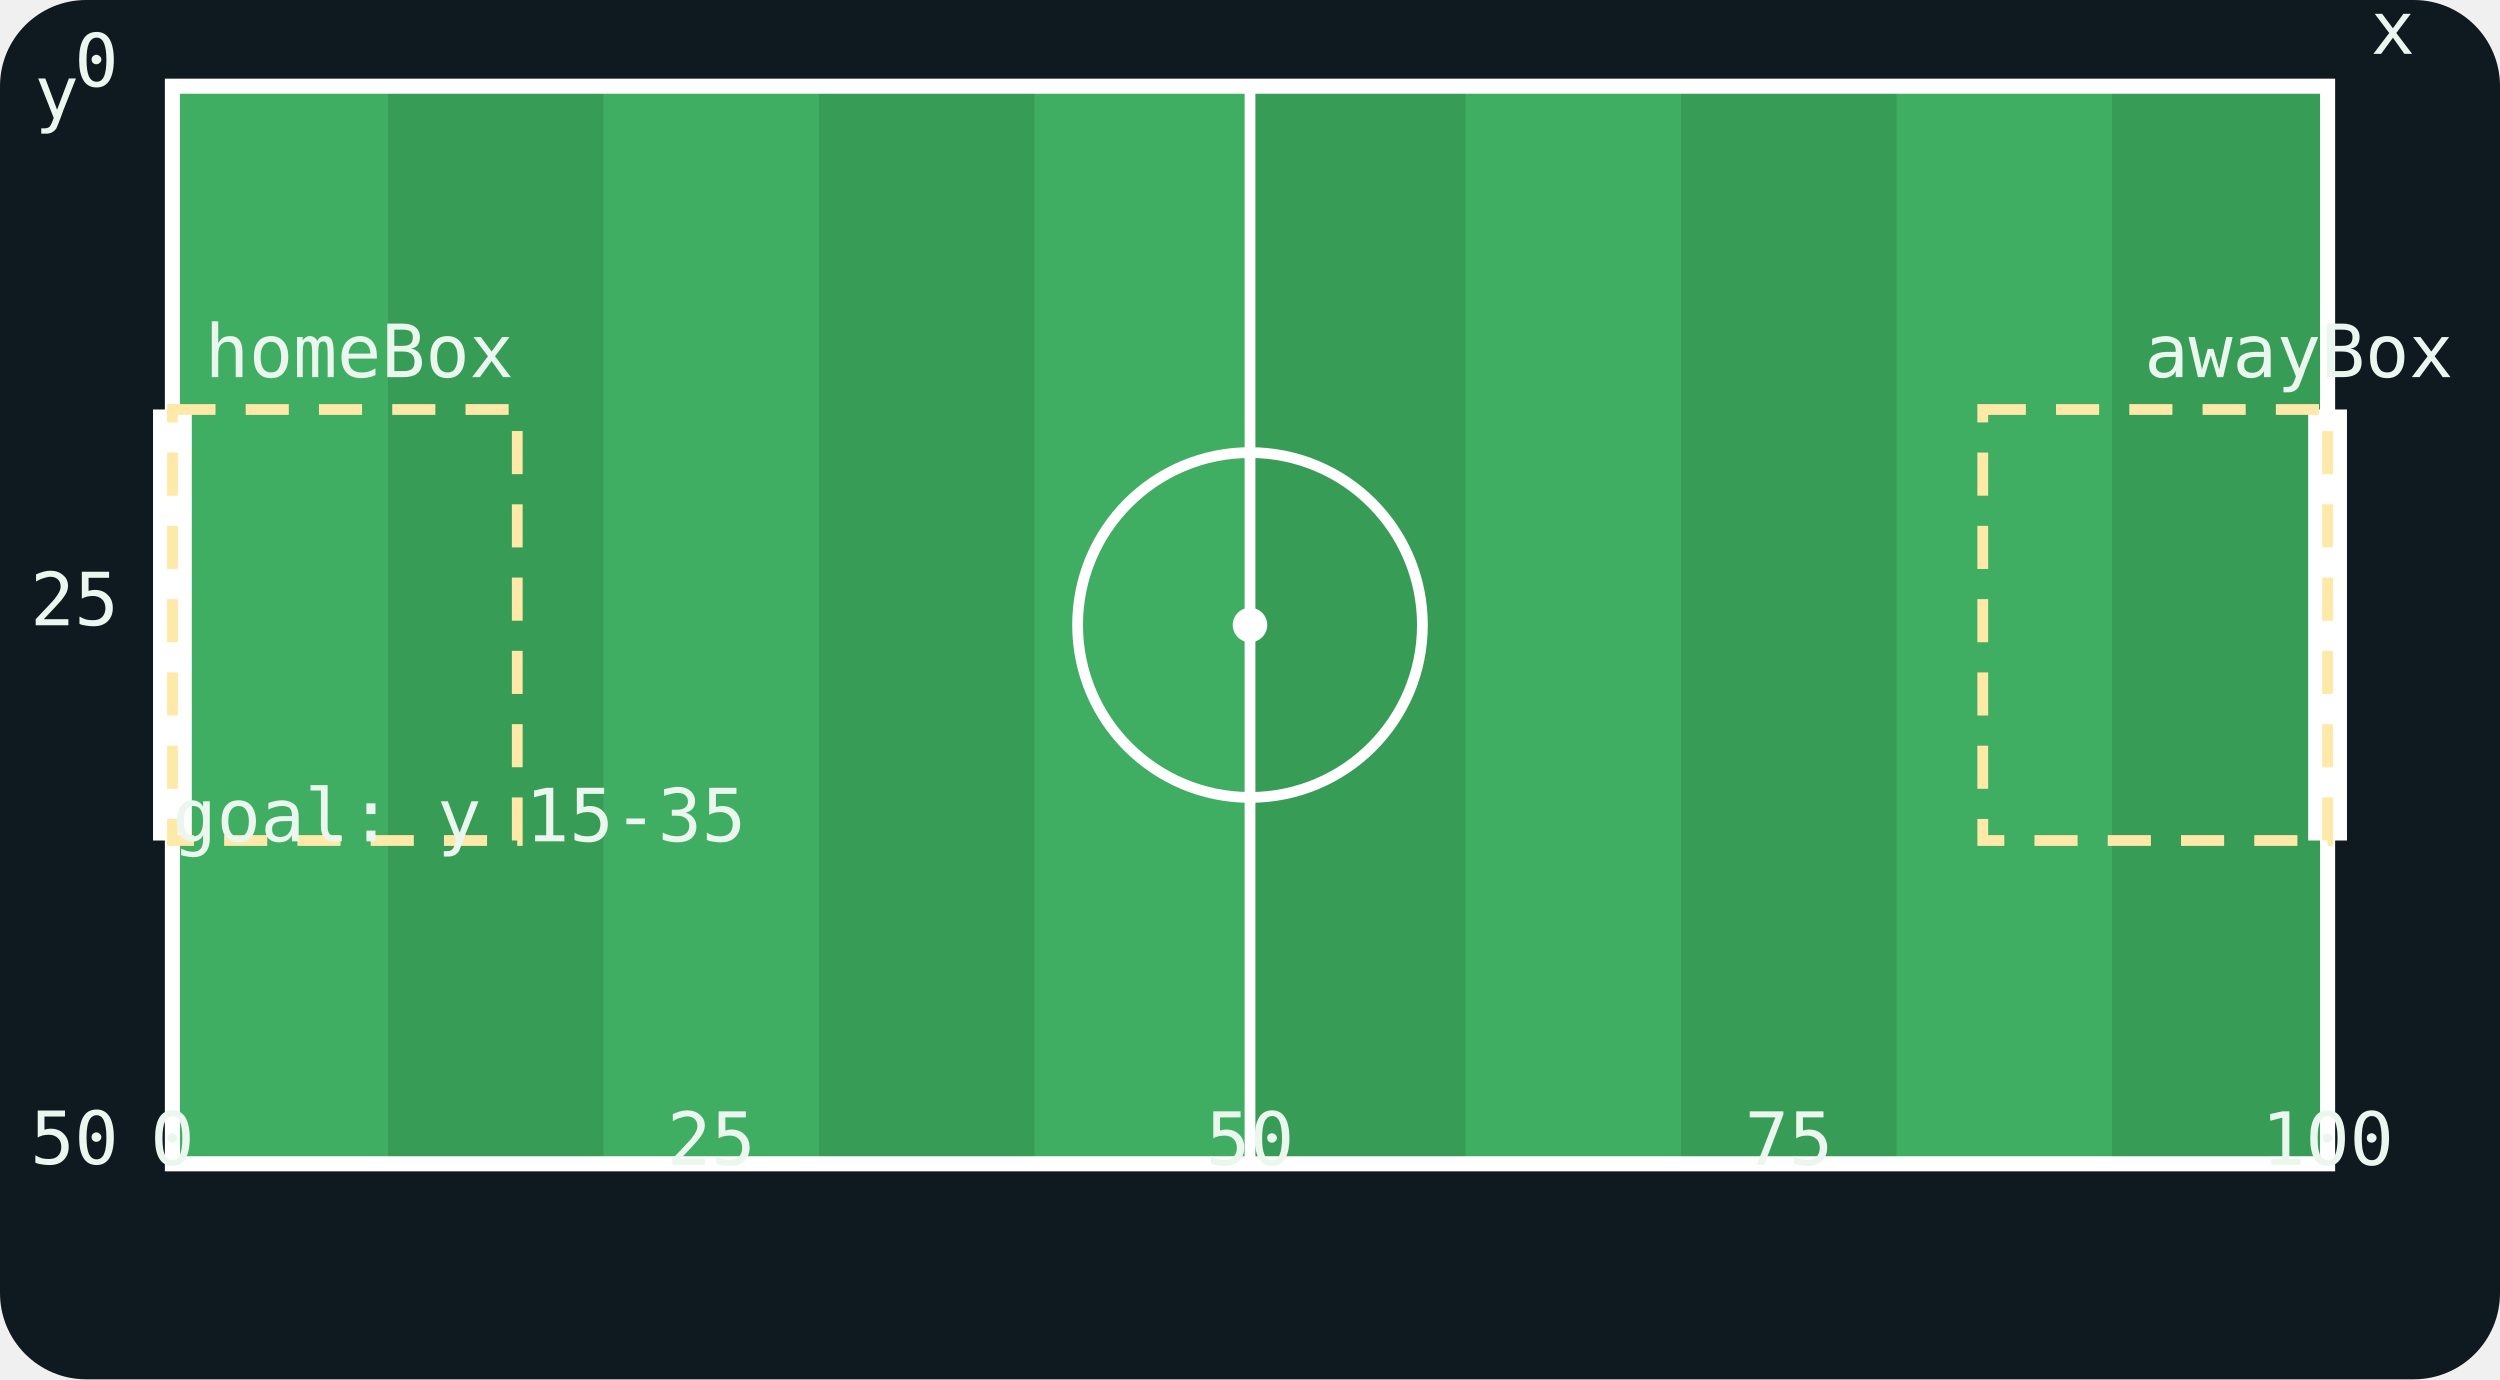
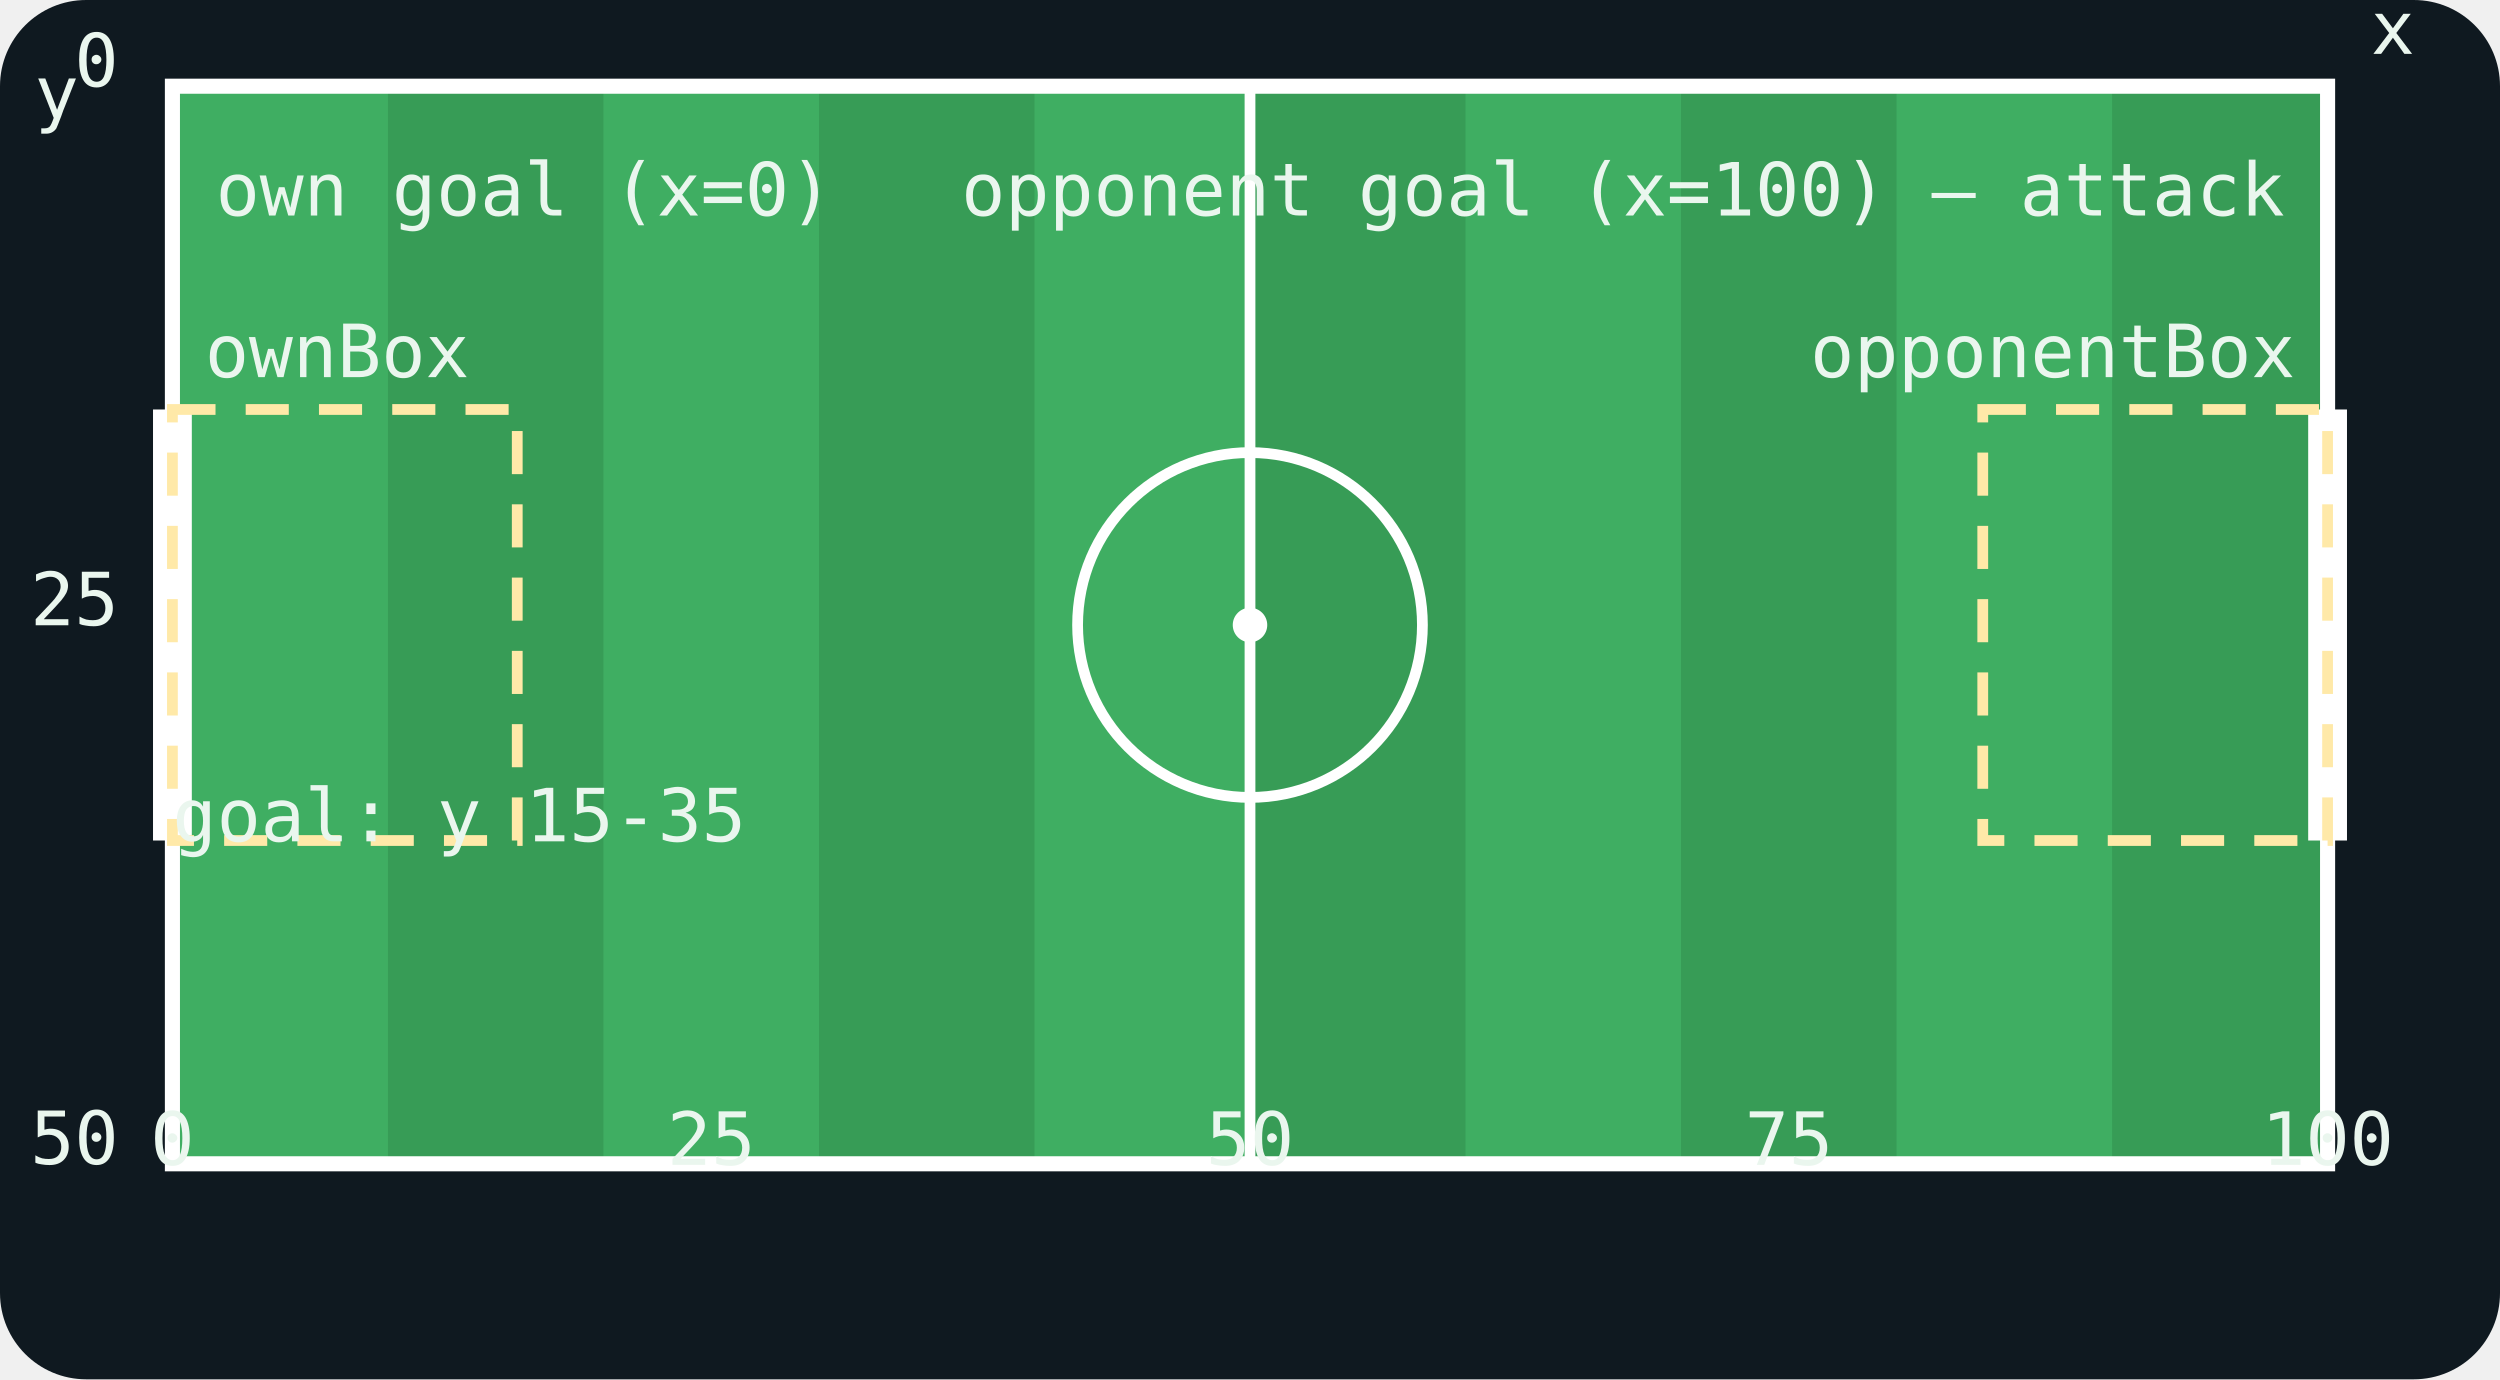
<svg xmlns="http://www.w3.org/2000/svg" viewBox="0 0 116 64" font-family="ui-monospace, monospace" font-size="3.4" fill="#eaf6ee">
  <rect x="0" y="0" width="116" height="64" fill="rgb(15, 25, 32)" rx="4" />
  <rect x="8.0" y="4.0" width="100" height="50" fill="#3fae62" />
  <rect x="18.0" y="4.0" width="10" height="50" fill="#379c56" />
  <rect x="38.0" y="4.0" width="10" height="50" fill="#379c56" />
  <rect x="58.0" y="4.0" width="10" height="50" fill="#379c56" />
  <rect x="78.0" y="4.0" width="10" height="50" fill="#379c56" />
  <rect x="98.0" y="4.0" width="10" height="50" fill="#379c56" />
  <rect x="8.0" y="4.0" width="100" height="50" fill="none" stroke="#ffffff" stroke-width="0.7" />
  <line x1="58.0" y1="4.0" x2="58.0" y2="54.0" stroke="#ffffff" stroke-width="0.5" />
  <circle cx="58.0" cy="29.0" r="8" fill="none" stroke="#ffffff" stroke-width="0.5" />
  <circle cx="58.0" cy="29.0" r="0.8" fill="#ffffff" />
  <line x1="8.0" y1="19.0" x2="8.0" y2="39.0" stroke="#ffffff" stroke-width="1.8" />
  <line x1="108.0" y1="19.0" x2="108.0" y2="39.0" stroke="#ffffff" stroke-width="1.8" />
  <rect x="8.0" y="19.0" width="16" height="20" fill="none" stroke="#ffe9a8" stroke-width="0.5" stroke-dasharray="2 1.4" />
  <rect x="92.0" y="19.0" width="16" height="20" fill="none" stroke="#ffe9a8" stroke-width="0.5" stroke-dasharray="2 1.4" />
-   <text x="9.5" y="17.5">homeBox</text>
-   <text x="99.5" y="17.5">awayBox</text>
+   <text x="9.5" y="17.5">ownBox</text>
+   <text x="106.5" y="17.5" text-anchor="end">opponentBox</text>
+   <text x="10.0" y="10.0">own goal (x=0)</text>
+   <text x="106.0" y="10.0" text-anchor="end">opponent goal (x=100) — attack</text>
  <text x="8.0" y="39.04">goal: y 15-35</text>
  <text x="8.0" y="54.05" text-anchor="middle">0</text>
  <text x="33.0" y="54.05" text-anchor="middle">25</text>
  <text x="58.0" y="54.05" text-anchor="middle">50</text>
  <text x="83.0" y="54.05" text-anchor="middle">75</text>
  <text x="108.0" y="54.05" text-anchor="middle">100</text>
  <text x="5.5" y="4.01" text-anchor="end">0</text>
  <text x="5.5" y="29.01" text-anchor="end">25</text>
  <text x="5.5" y="54.01" text-anchor="end">50</text>
  <text x="110.0" y="2.5">x</text>
  <text x="1.6" y="5.5">y</text>
</svg>
